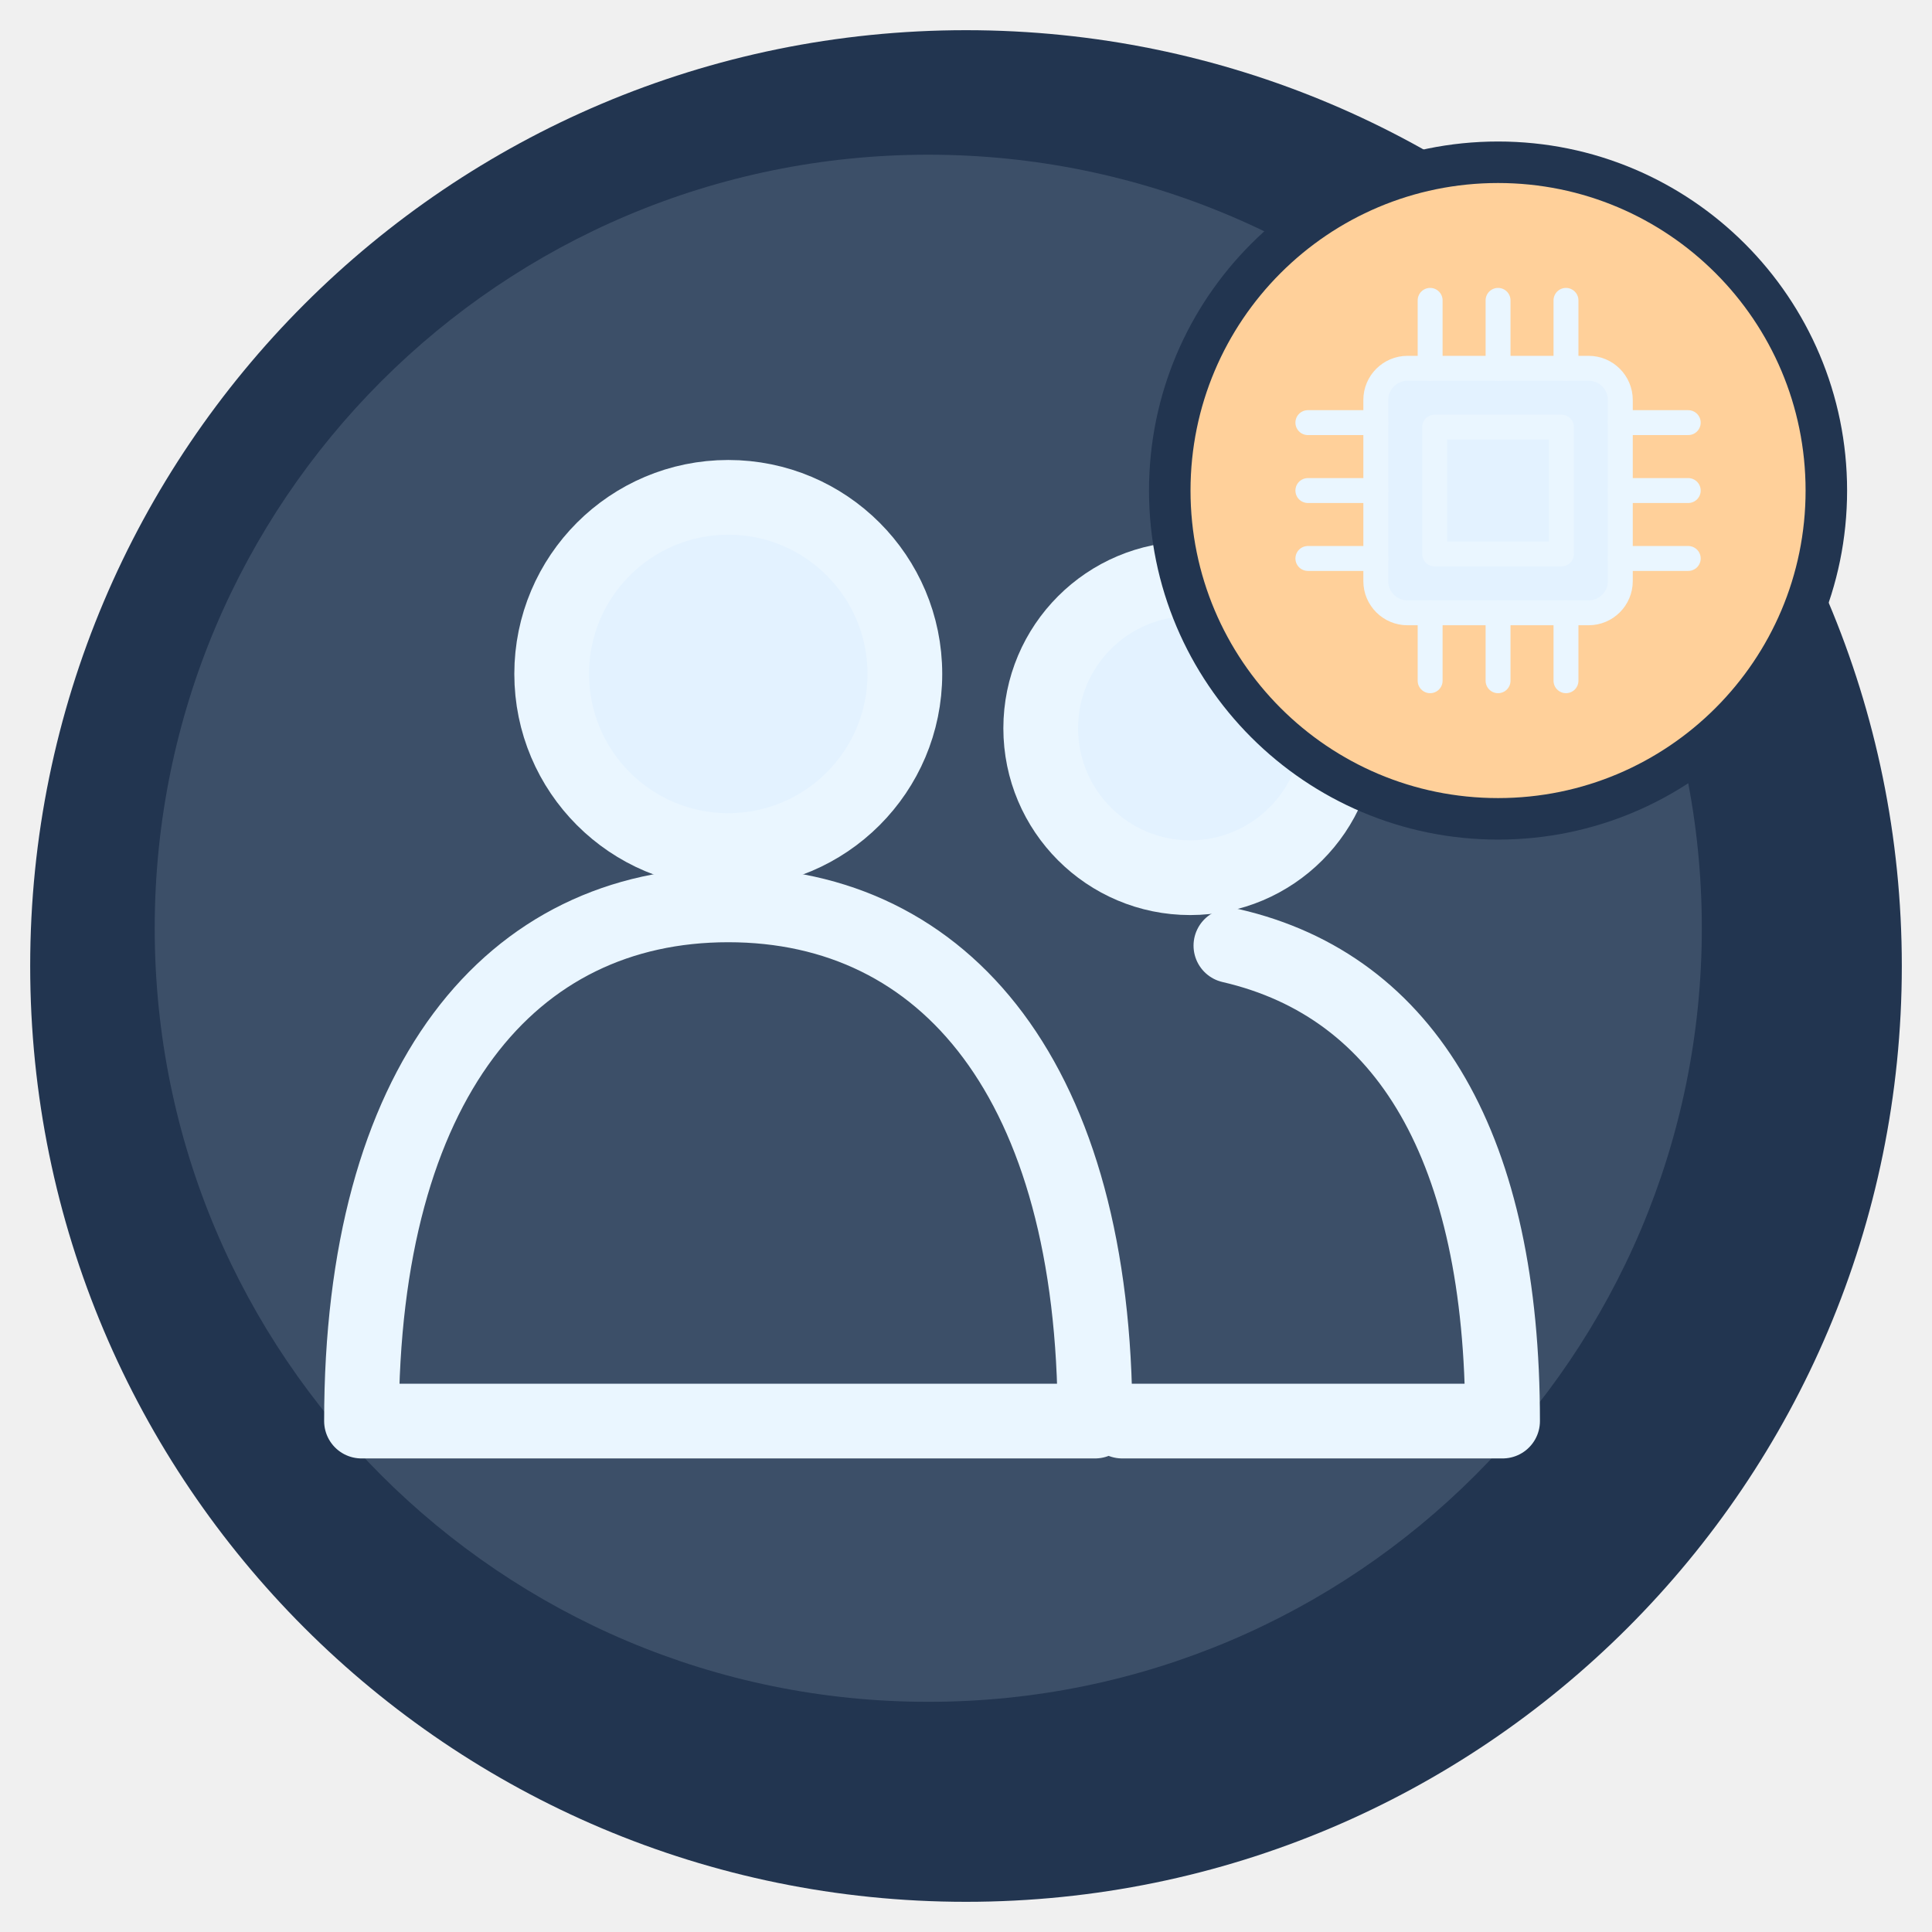
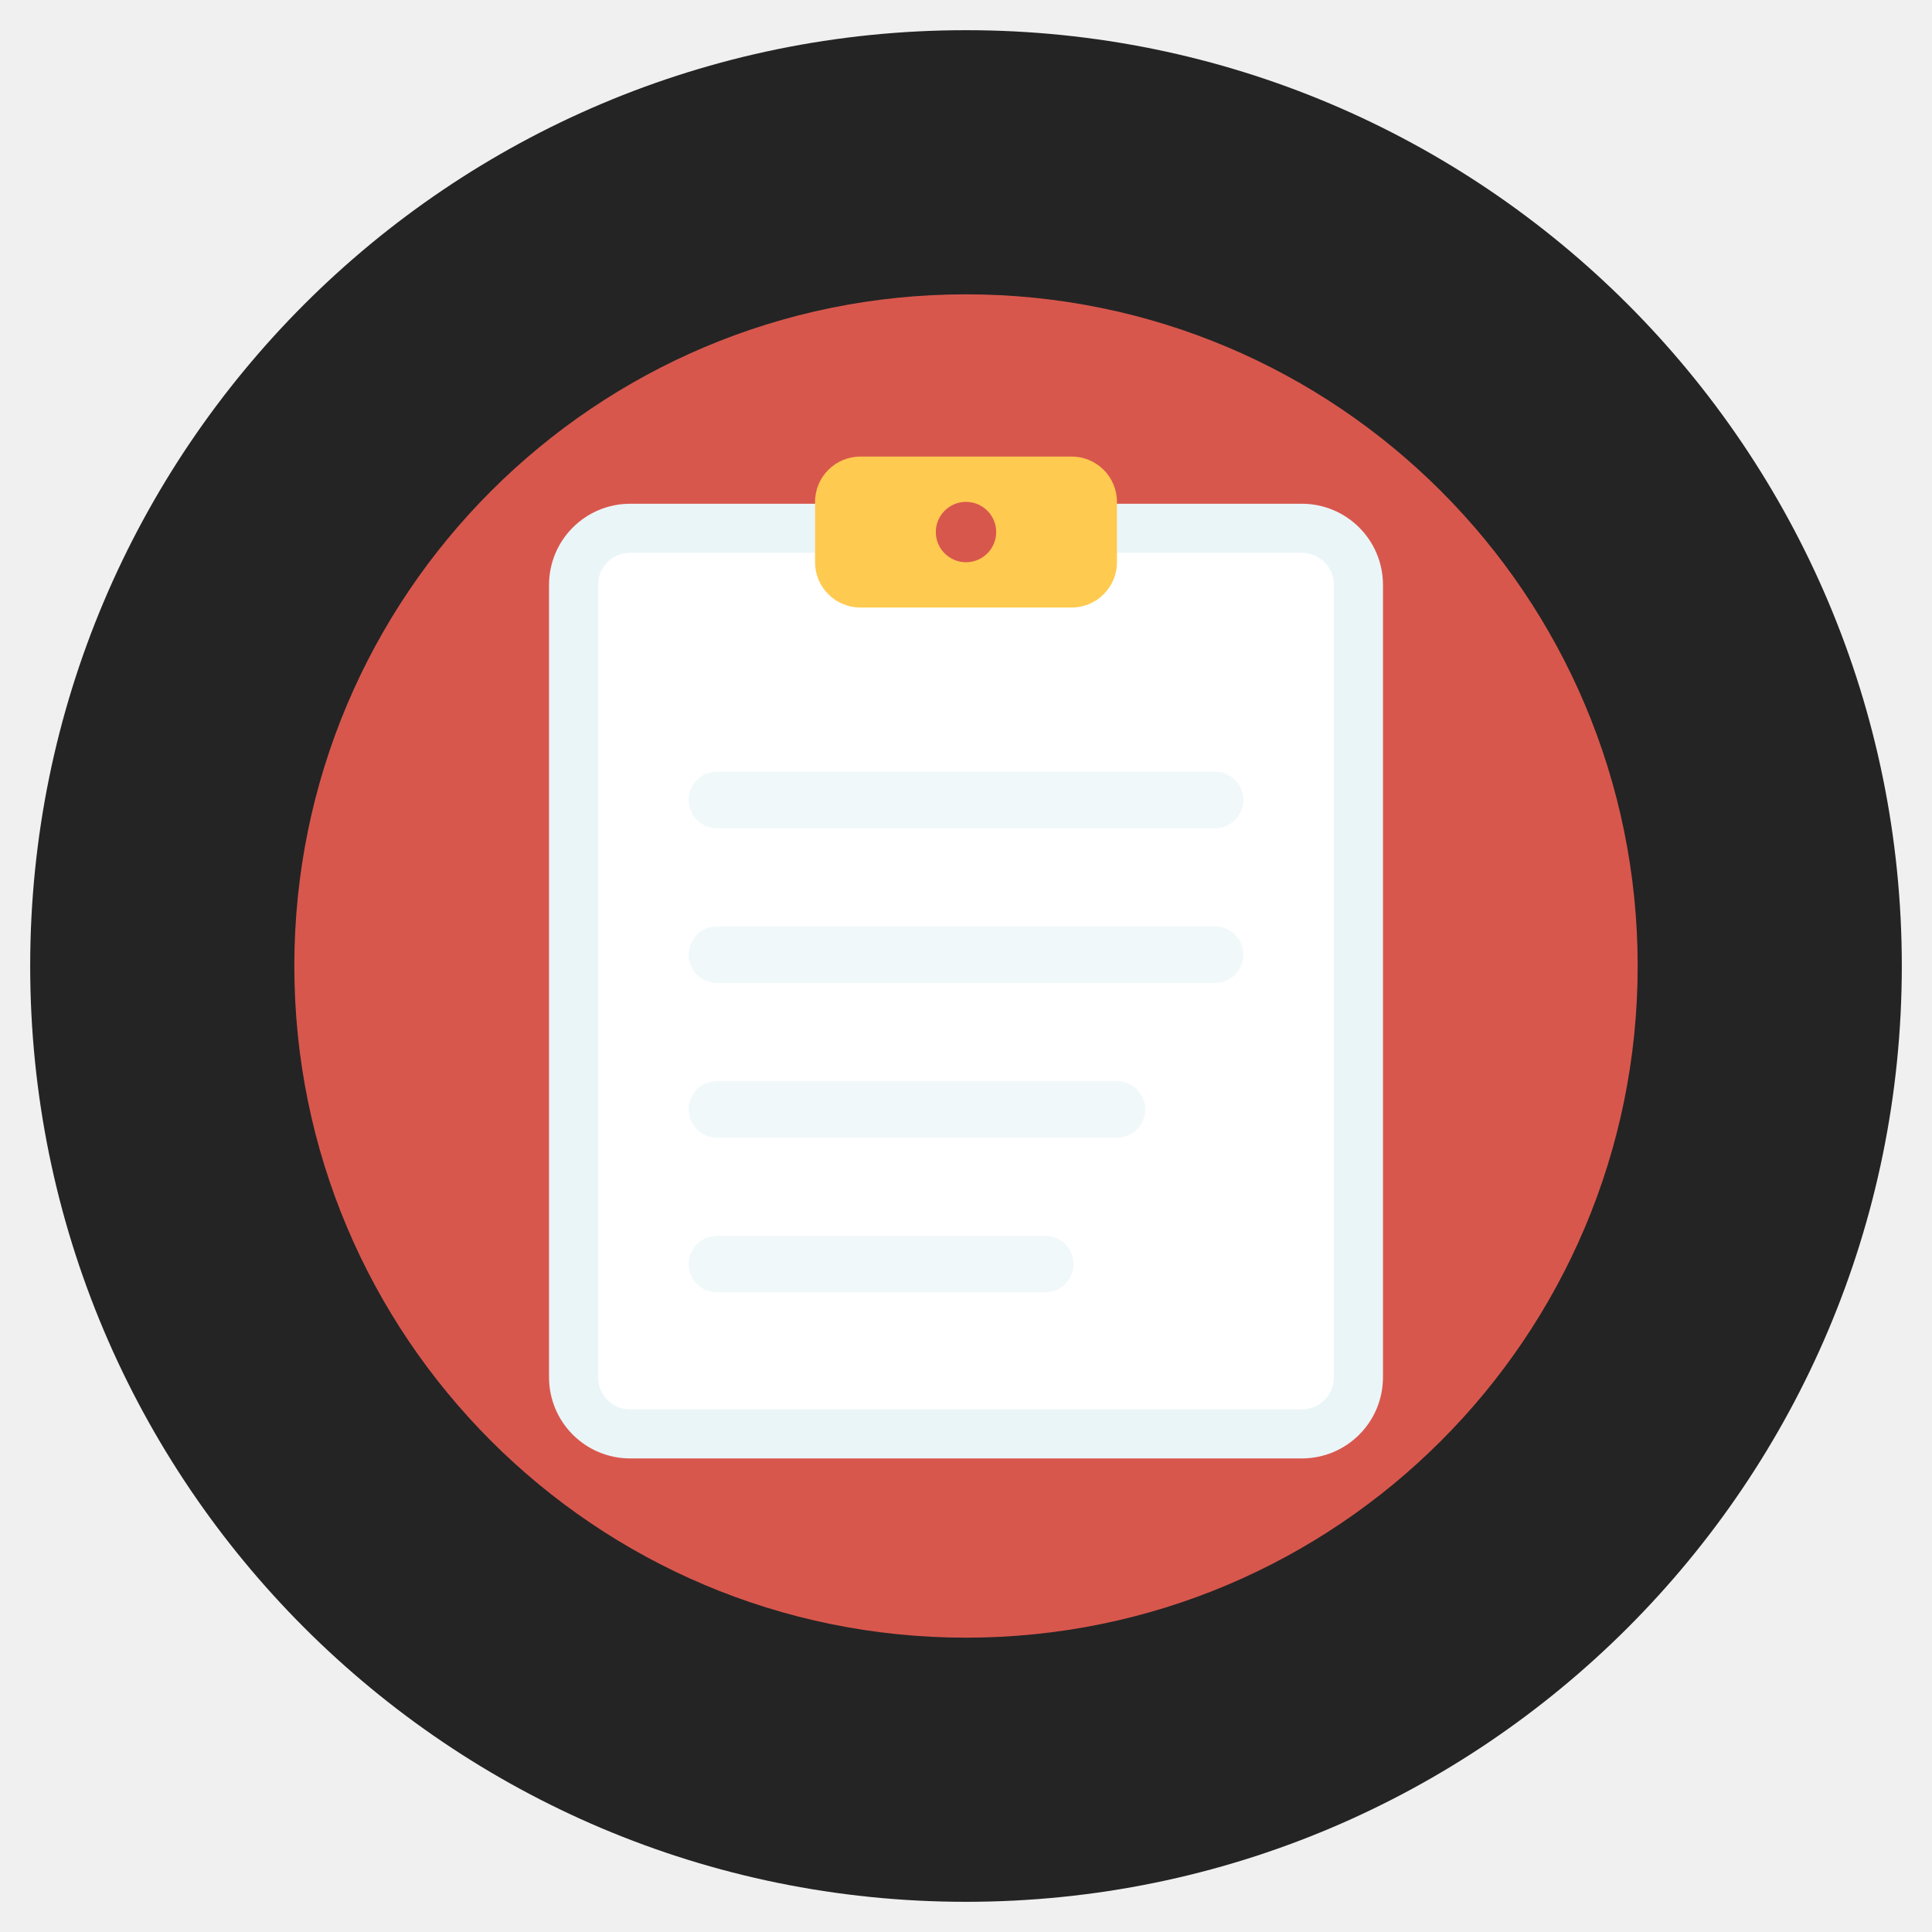
<svg xmlns="http://www.w3.org/2000/svg" viewBox="0 0 512 512" role="img" aria-labelledby="title description">
-   <circle cx="256" cy="256" r="248" fill="#223550" />
-   <circle cx="246" cy="246" r="205" fill="#E3F2FF" opacity=".14" />
-   <g transform="translate(67 67) scale(3.60)" fill="none" stroke="#EAF6FF" stroke-width="5.5" stroke-linecap="round" stroke-linejoin="round">
-     <circle fill="#E3F2FF" cx="35" cy="31" r="13" />
-     <circle fill="#E3F2FF" cx="69" cy="35" r="11" />
-     <path d="M8 86c0-25 11-38 27-38s27 13 27 38zm56 0h28c0-20-7-32-20-35" />
-   </g>
-   <circle cx="397" cy="130" r="87" fill="#FFD09A" stroke="#223550" stroke-width="11" />
-   <g transform="translate(337 70) scale(1.20)" fill="none" stroke="#EAF6FF" stroke-width="5.5" stroke-linecap="round" stroke-linejoin="round">
-     <rect fill="#E3F2FF" x="23" y="23" width="54" height="54" rx="7" />
-     <path d="M36 36h28v28H36zM35 8v15m15-15v15m15-15v15M35 77v15m15-15v15m15-15v15M8 35h15M8 50h15M8 65h15m54-30h15m-15 15h15m-15 15h15" />
-   </g>
+   <circle cx="256" cy="256" r="248" fill="#242424" />
+   <circle cx="256" cy="256" r="178" fill="#d8574d" />
+   <rect x="152" y="140" width="208" height="240" rx="15" fill="#ffffff" stroke="#eaf5f8" stroke-width="13" />
+   <rect x="216" y="121" width="80" height="40" rx="12" fill="#ffca50" />
+   <circle cx="256" cy="141" r="8" fill="#d8574d" />
+   <path d="M190 212h132m-132 41h132m-132 41h106m-106 41h87" stroke="#eaf5f8" stroke-width="15" stroke-linecap="round" opacity=".65" />
</svg>
